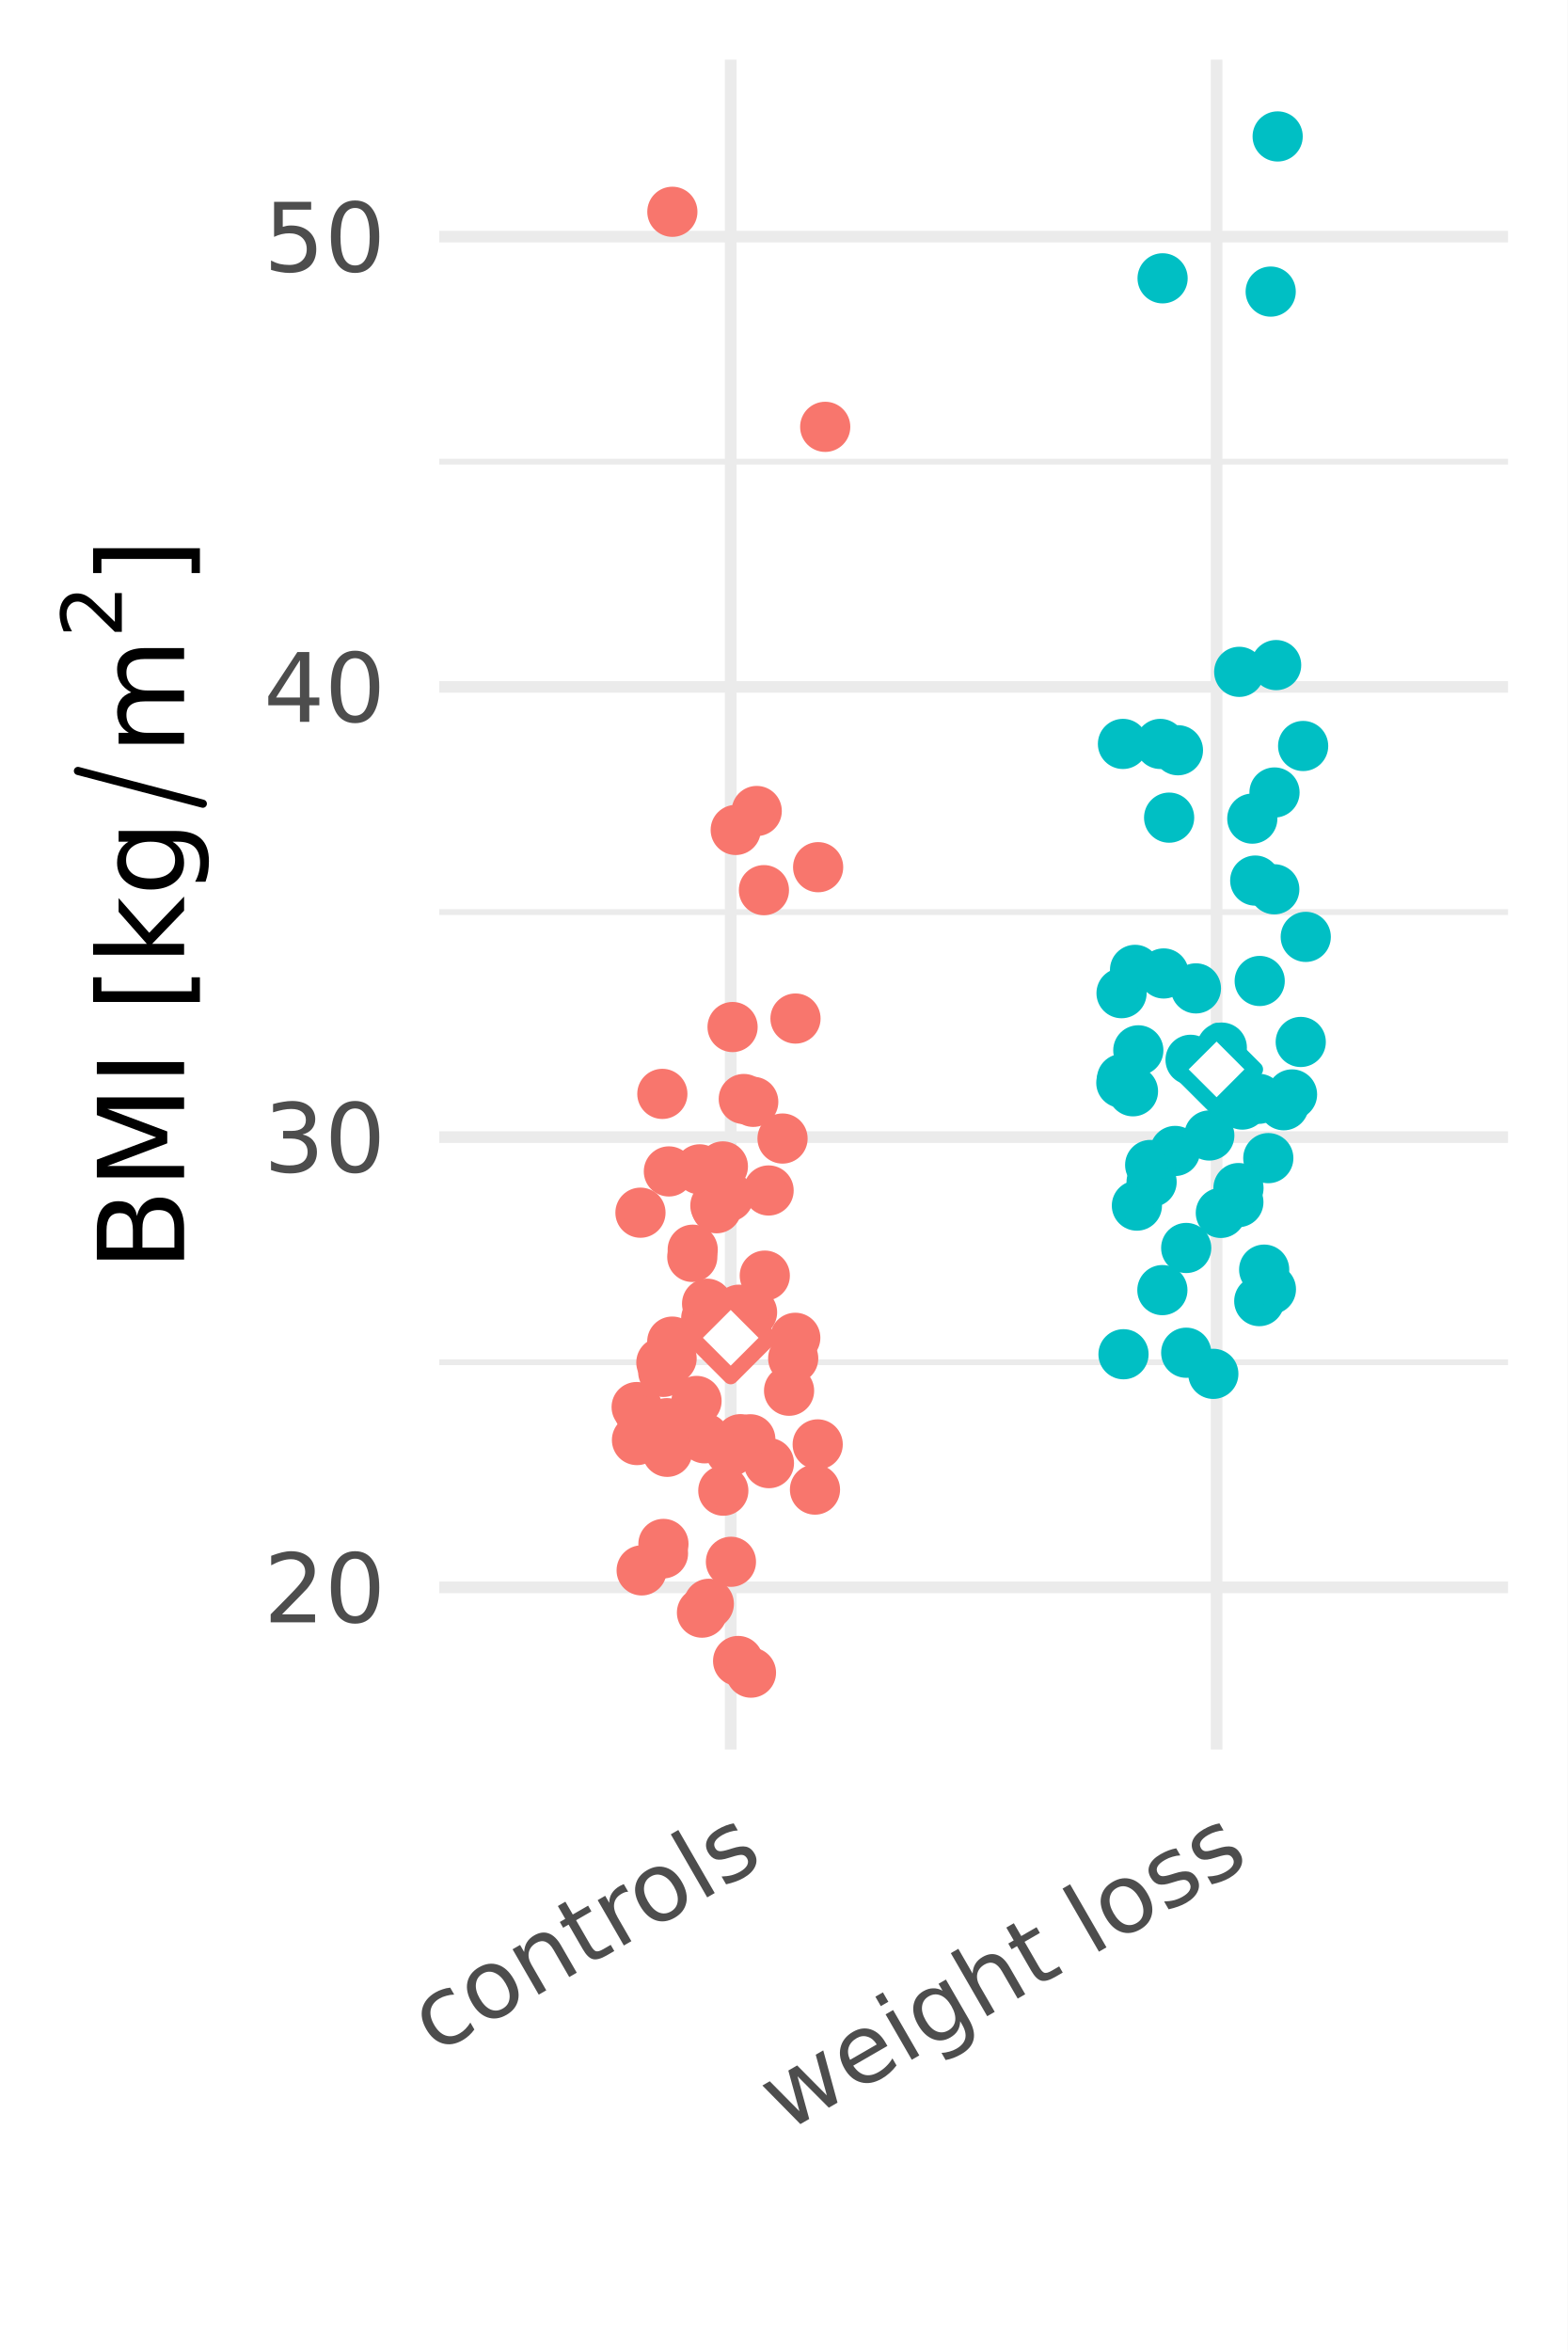
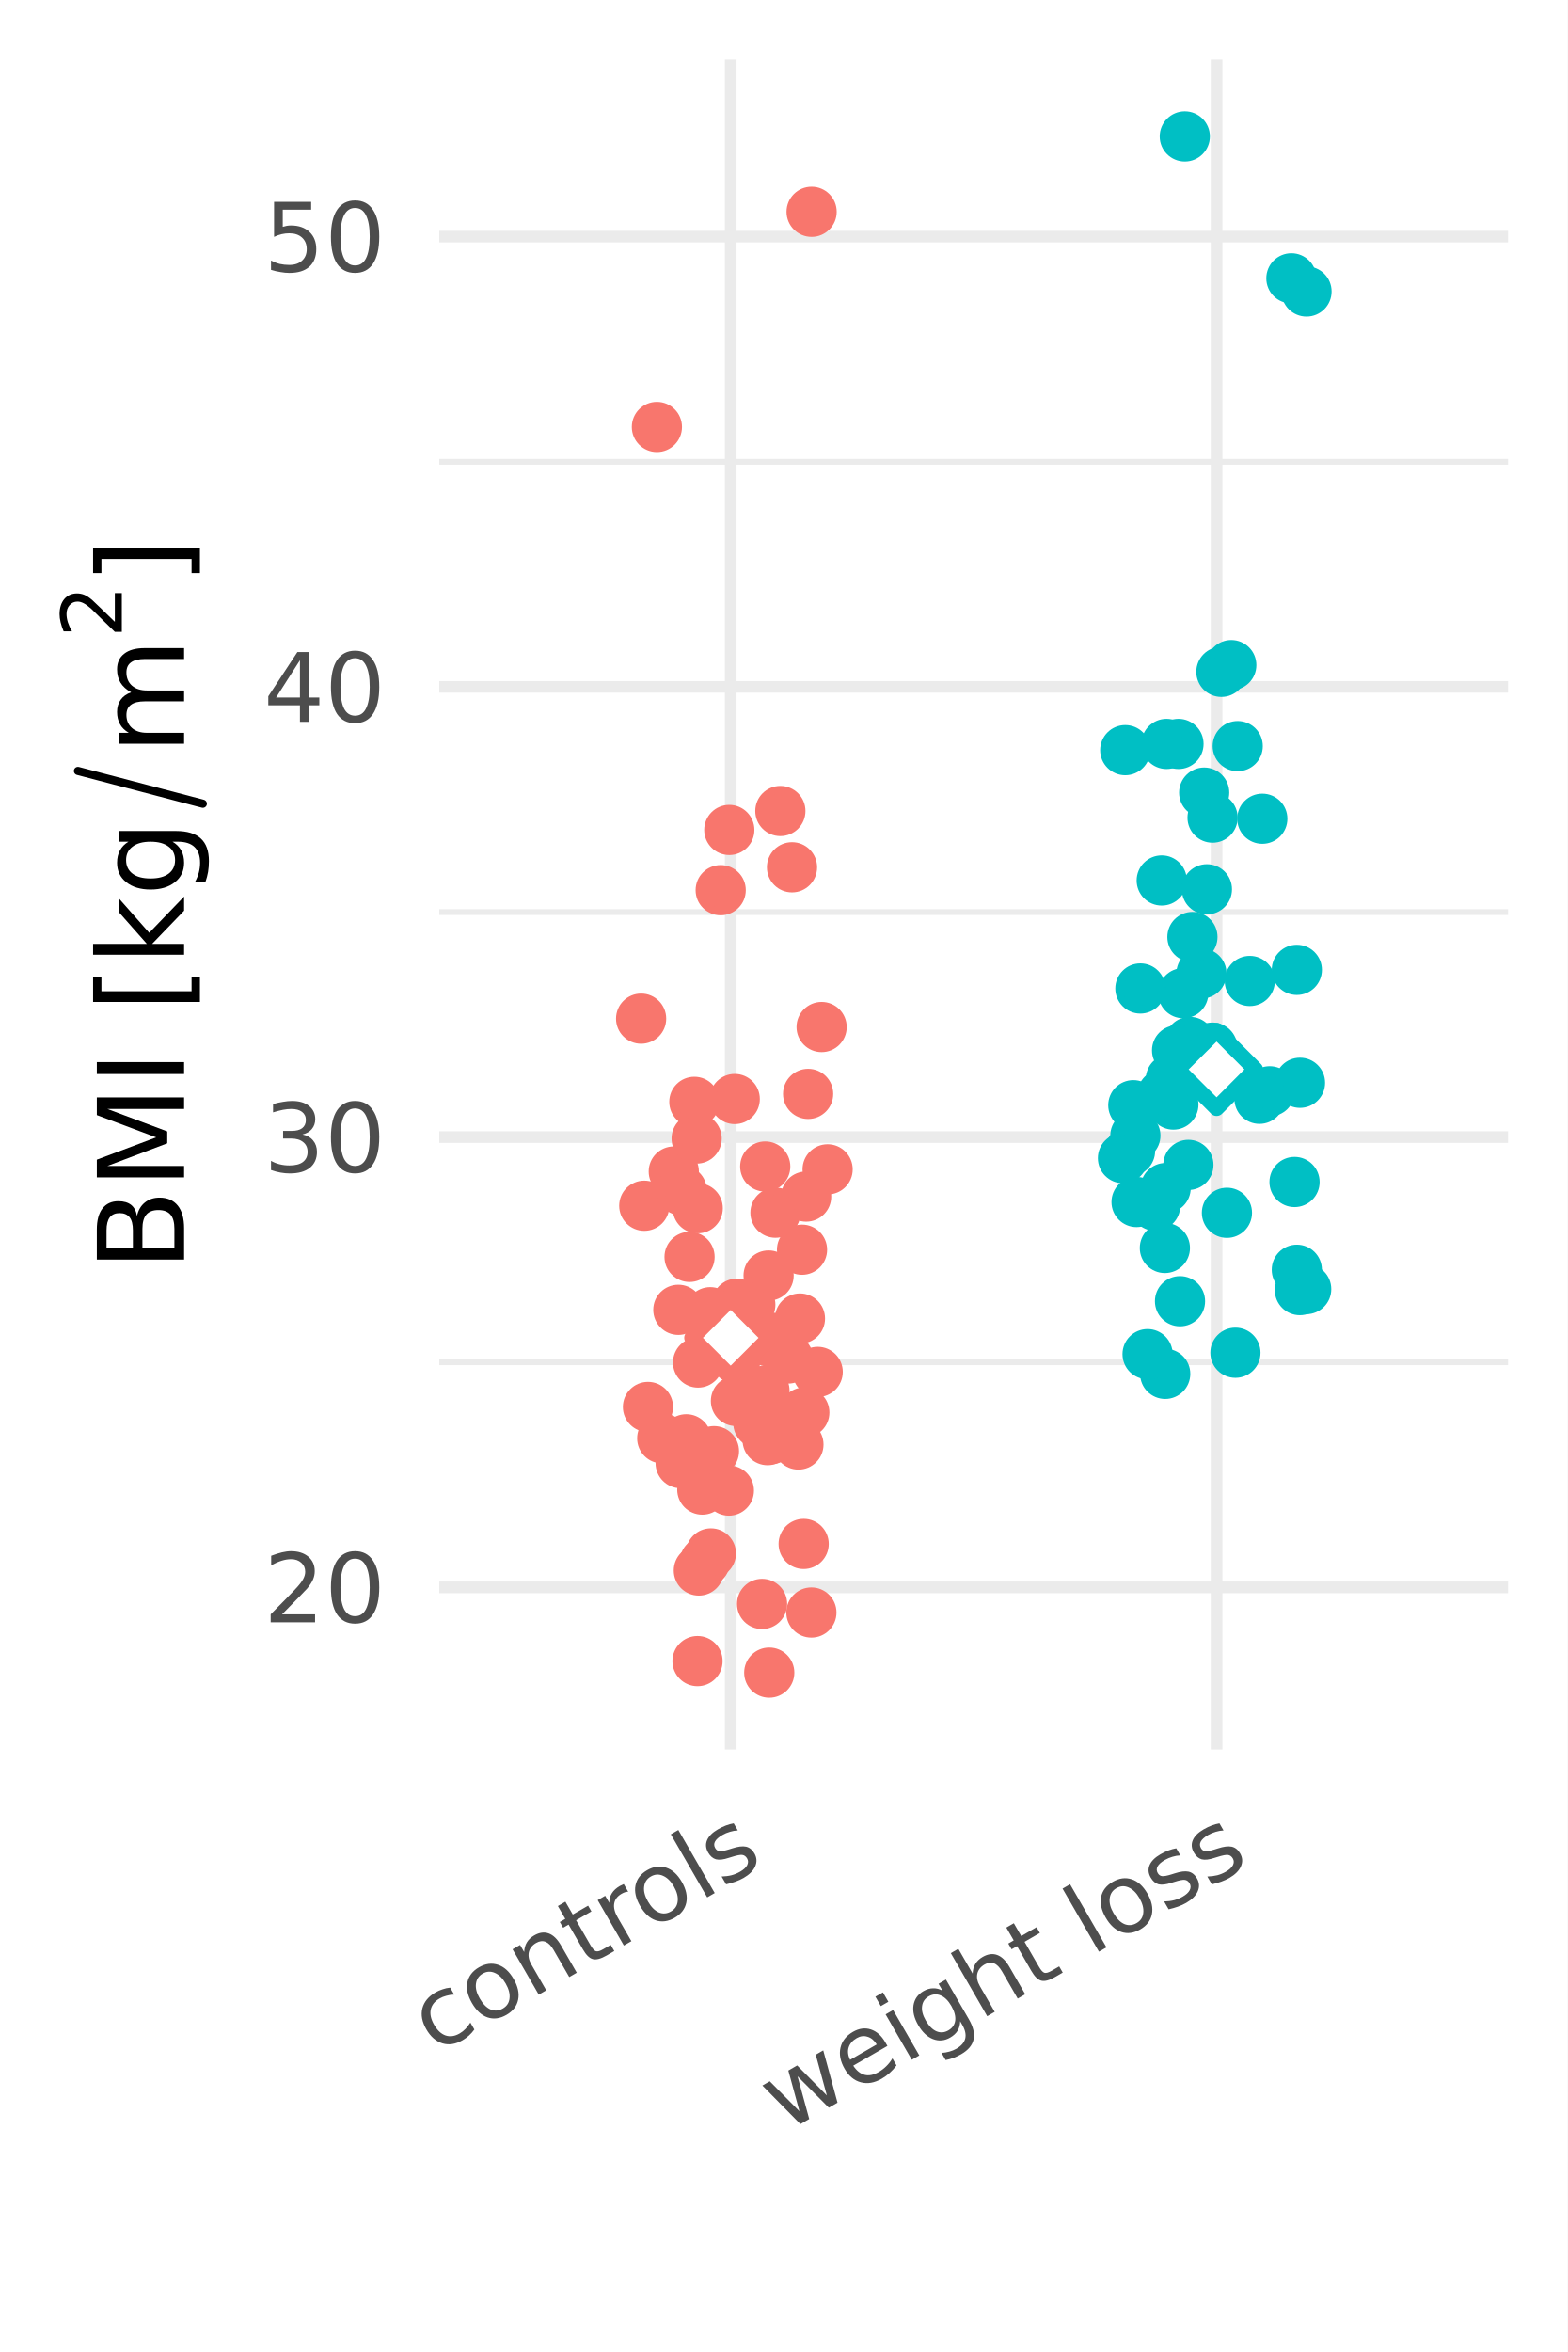
<svg xmlns="http://www.w3.org/2000/svg" class="svglite" width="144.00pt" height="216.00pt" viewBox="0 0 144.00 216.00">
  <defs>
    <style type="text/css">
    .svglite line, .svglite polyline, .svglite polygon, .svglite path, .svglite rect, .svglite circle {
      fill: none;
      stroke: #000000;
      stroke-linecap: round;
      stroke-linejoin: round;
      stroke-miterlimit: 10.00;
    }
  </style>
  </defs>
  <rect width="100%" height="100%" style="stroke: none; fill: #FFFFFF;" />
  <defs>
    <clipPath id="cpMC4wMHwxNDQuMDB8MC4wMHwyMTYuMDA=">
      <rect x="0.00" y="0.00" width="144.00" height="216.00" />
    </clipPath>
  </defs>
  <g clip-path="url(#cpMC4wMHwxNDQuMDB8MC4wMHwyMTYuMDA=)">
</g>
  <defs>
    <clipPath id="cpNDAuMzV8MTM4LjUyfDUuNDh8MTYwLjY3">
      <rect x="40.35" y="5.48" width="98.17" height="155.19" />
    </clipPath>
  </defs>
  <g clip-path="url(#cpNDAuMzV8MTM4LjUyfDUuNDh8MTYwLjY3)">
    <polyline points="40.35,125.11 138.52,125.11 " style="stroke-width: 0.53; stroke: #EBEBEB; stroke-linecap: butt;" />
    <polyline points="40.35,83.76 138.52,83.76 " style="stroke-width: 0.53; stroke: #EBEBEB; stroke-linecap: butt;" />
-     <polyline points="40.35,42.40 138.52,42.40 " style="stroke-width: 0.53; stroke: #EBEBEB; stroke-linecap: butt;" />
+     <polyline points="40.35,42.41 138.52,42.41 " style="stroke-width: 0.53; stroke: #EBEBEB; stroke-linecap: butt;" />
    <polyline points="40.35,145.78 138.52,145.78 " style="stroke-width: 1.07; stroke: #EBEBEB; stroke-linecap: butt;" />
    <polyline points="40.35,104.43 138.52,104.43 " style="stroke-width: 1.07; stroke: #EBEBEB; stroke-linecap: butt;" />
    <polyline points="40.35,63.08 138.52,63.08 " style="stroke-width: 1.07; stroke: #EBEBEB; stroke-linecap: butt;" />
    <polyline points="40.35,21.73 138.52,21.73 " style="stroke-width: 1.07; stroke: #EBEBEB; stroke-linecap: butt;" />
    <polyline points="67.12,160.67 67.12,5.48 " style="stroke-width: 1.07; stroke: #EBEBEB; stroke-linecap: butt;" />
    <polyline points="111.75,160.67 111.75,5.48 " style="stroke-width: 1.07; stroke: #EBEBEB; stroke-linecap: butt;" />
-     <circle cx="60.75" cy="125.13" r="1.95" style="stroke-width: 0.71; stroke: #F8766D; fill: #F8766D;" />
-     <circle cx="68.92" cy="132.18" r="1.95" style="stroke-width: 0.71; stroke: #F8766D; fill: #F8766D;" />
-     <circle cx="60.90" cy="142.66" r="1.95" style="stroke-width: 0.71; stroke: #F8766D; fill: #F8766D;" />
-     <circle cx="64.87" cy="121.08" r="1.95" style="stroke-width: 0.71; stroke: #F8766D; fill: #F8766D;" />
-     <circle cx="63.59" cy="115.43" r="1.95" style="stroke-width: 0.71; stroke: #F8766D; fill: #F8766D;" />
-     <circle cx="66.44" cy="136.90" r="1.95" style="stroke-width: 0.71; stroke: #F8766D; fill: #F8766D;" />
-     <circle cx="67.87" cy="120.28" r="1.95" style="stroke-width: 0.71; stroke: #F8766D; fill: #F8766D;" />
-     <circle cx="61.44" cy="107.58" r="1.95" style="stroke-width: 0.71; stroke: #F8766D; fill: #F8766D;" />
-     <circle cx="70.63" cy="134.37" r="1.95" style="stroke-width: 0.71; stroke: #F8766D; fill: #F8766D;" />
-     <circle cx="64.95" cy="119.73" r="1.95" style="stroke-width: 0.71; stroke: #F8766D; fill: #F8766D;" />
-     <circle cx="75.15" cy="79.64" r="1.95" style="stroke-width: 0.71; stroke: #F8766D; fill: #F8766D;" />
-     <circle cx="60.92" cy="125.99" r="1.95" style="stroke-width: 0.71; stroke: #F8766D; fill: #F8766D;" />
-     <circle cx="63.63" cy="114.77" r="1.95" style="stroke-width: 0.71; stroke: #F8766D; fill: #F8766D;" />
-     <circle cx="72.48" cy="127.72" r="1.95" style="stroke-width: 0.71; stroke: #F8766D; fill: #F8766D;" />
-     <circle cx="64.27" cy="107.39" r="1.95" style="stroke-width: 0.71; stroke: #F8766D; fill: #F8766D;" />
-     <circle cx="67.14" cy="143.43" r="1.95" style="stroke-width: 0.71; stroke: #F8766D; fill: #F8766D;" />
-     <circle cx="65.11" cy="147.29" r="1.95" style="stroke-width: 0.71; stroke: #F8766D; fill: #F8766D;" />
-     <circle cx="67.80" cy="152.54" r="1.95" style="stroke-width: 0.71; stroke: #F8766D; fill: #F8766D;" />
-     <circle cx="73.05" cy="122.86" r="1.95" style="stroke-width: 0.71; stroke: #F8766D; fill: #F8766D;" />
-     <circle cx="61.26" cy="130.70" r="1.95" style="stroke-width: 0.71; stroke: #F8766D; fill: #F8766D;" />
-     <circle cx="58.83" cy="111.37" r="1.95" style="stroke-width: 0.71; stroke: #F8766D; fill: #F8766D;" />
-     <circle cx="70.17" cy="81.75" r="1.95" style="stroke-width: 0.71; stroke: #F8766D; fill: #F8766D;" />
-     <circle cx="69.08" cy="120.52" r="1.95" style="stroke-width: 0.71; stroke: #F8766D; fill: #F8766D;" />
-     <circle cx="64.72" cy="132.09" r="1.95" style="stroke-width: 0.71; stroke: #F8766D; fill: #F8766D;" />
-     <circle cx="72.86" cy="124.75" r="1.95" style="stroke-width: 0.71; stroke: #F8766D; fill: #F8766D;" />
-     <circle cx="65.03" cy="119.82" r="1.95" style="stroke-width: 0.71; stroke: #F8766D; fill: #F8766D;" />
-     <circle cx="61.76" cy="19.45" r="1.95" style="stroke-width: 0.71; stroke: #F8766D; fill: #F8766D;" />
-     <circle cx="68.01" cy="132.17" r="1.95" style="stroke-width: 0.71; stroke: #F8766D; fill: #F8766D;" />
-     <circle cx="70.25" cy="117.15" r="1.95" style="stroke-width: 0.71; stroke: #F8766D; fill: #F8766D;" />
-     <circle cx="66.40" cy="107.12" r="1.95" style="stroke-width: 0.71; stroke: #F8766D; fill: #F8766D;" />
-     <circle cx="67.58" cy="76.22" r="1.95" style="stroke-width: 0.71; stroke: #F8766D; fill: #F8766D;" />
-     <circle cx="67.11" cy="133.27" r="1.95" style="stroke-width: 0.71; stroke: #F8766D; fill: #F8766D;" />
-     <circle cx="69.51" cy="74.48" r="1.95" style="stroke-width: 0.71; stroke: #F8766D; fill: #F8766D;" />
-     <circle cx="73.07" cy="93.54" r="1.95" style="stroke-width: 0.71; stroke: #F8766D; fill: #F8766D;" />
-     <circle cx="58.48" cy="129.22" r="1.95" style="stroke-width: 0.71; stroke: #F8766D; fill: #F8766D;" />
-     <circle cx="71.88" cy="104.56" r="1.95" style="stroke-width: 0.71; stroke: #F8766D; fill: #F8766D;" />
-     <circle cx="68.98" cy="153.61" r="1.95" style="stroke-width: 0.71; stroke: #F8766D; fill: #F8766D;" />
-     <circle cx="68.32" cy="100.93" r="1.95" style="stroke-width: 0.71; stroke: #F8766D; fill: #F8766D;" />
-     <circle cx="63.98" cy="128.66" r="1.95" style="stroke-width: 0.71; stroke: #F8766D; fill: #F8766D;" />
-     <circle cx="75.11" cy="132.65" r="1.95" style="stroke-width: 0.71; stroke: #F8766D; fill: #F8766D;" />
-     <circle cx="60.94" cy="141.79" r="1.95" style="stroke-width: 0.71; stroke: #F8766D; fill: #F8766D;" />
-     <circle cx="58.51" cy="132.25" r="1.95" style="stroke-width: 0.71; stroke: #F8766D; fill: #F8766D;" />
-     <circle cx="58.94" cy="144.22" r="1.95" style="stroke-width: 0.71; stroke: #F8766D; fill: #F8766D;" />
-     <circle cx="69.19" cy="101.19" r="1.95" style="stroke-width: 0.71; stroke: #F8766D; fill: #F8766D;" />
-     <circle cx="65.82" cy="110.96" r="1.95" style="stroke-width: 0.71; stroke: #F8766D; fill: #F8766D;" />
-     <circle cx="65.71" cy="110.72" r="1.95" style="stroke-width: 0.71; stroke: #F8766D; fill: #F8766D;" />
-     <circle cx="67.29" cy="94.32" r="1.95" style="stroke-width: 0.71; stroke: #F8766D; fill: #F8766D;" />
-     <circle cx="64.48" cy="148.10" r="1.95" style="stroke-width: 0.71; stroke: #F8766D; fill: #F8766D;" />
-     <circle cx="61.69" cy="124.75" r="1.95" style="stroke-width: 0.71; stroke: #F8766D; fill: #F8766D;" />
-     <circle cx="61.29" cy="133.33" r="1.95" style="stroke-width: 0.71; stroke: #F8766D; fill: #F8766D;" />
-     <circle cx="75.80" cy="39.20" r="1.95" style="stroke-width: 0.71; stroke: #F8766D; fill: #F8766D;" />
-     <circle cx="61.75" cy="123.21" r="1.95" style="stroke-width: 0.71; stroke: #F8766D; fill: #F8766D;" />
-     <circle cx="70.60" cy="109.33" r="1.95" style="stroke-width: 0.71; stroke: #F8766D; fill: #F8766D;" />
-     <circle cx="58.76" cy="129.71" r="1.95" style="stroke-width: 0.71; stroke: #F8766D; fill: #F8766D;" />
-     <circle cx="66.92" cy="109.89" r="1.95" style="stroke-width: 0.71; stroke: #F8766D; fill: #F8766D;" />
-     <circle cx="74.86" cy="136.80" r="1.95" style="stroke-width: 0.71; stroke: #F8766D; fill: #F8766D;" />
-     <circle cx="60.84" cy="100.46" r="1.95" style="stroke-width: 0.71; stroke: #F8766D; fill: #F8766D;" />
-     <circle cx="115.30" cy="80.87" r="1.95" style="stroke-width: 0.71; stroke: #00BFC4; fill: #00BFC4;" />
-     <circle cx="103.06" cy="99.09" r="1.95" style="stroke-width: 0.71; stroke: #00BFC4; fill: #00BFC4;" />
-     <circle cx="115.61" cy="100.91" r="1.95" style="stroke-width: 0.71; stroke: #00BFC4; fill: #00BFC4;" />
-     <circle cx="106.89" cy="89.40" r="1.95" style="stroke-width: 0.71; stroke: #00BFC4; fill: #00BFC4;" />
-     <circle cx="104.26" cy="89.07" r="1.95" style="stroke-width: 0.71; stroke: #00BFC4; fill: #00BFC4;" />
-     <circle cx="115.67" cy="119.49" r="1.95" style="stroke-width: 0.71; stroke: #00BFC4; fill: #00BFC4;" />
-     <circle cx="103.15" cy="68.32" r="1.95" style="stroke-width: 0.71; stroke: #00BFC4; fill: #00BFC4;" />
-     <circle cx="113.75" cy="110.40" r="1.95" style="stroke-width: 0.71; stroke: #00BFC4; fill: #00BFC4;" />
-     <circle cx="112.23" cy="96.21" r="1.95" style="stroke-width: 0.71; stroke: #00BFC4; fill: #00BFC4;" />
-     <circle cx="104.07" cy="100.22" r="1.95" style="stroke-width: 0.71; stroke: #00BFC4; fill: #00BFC4;" />
-     <circle cx="103.02" cy="91.21" r="1.95" style="stroke-width: 0.71; stroke: #00BFC4; fill: #00BFC4;" />
-     <circle cx="103.00" cy="99.44" r="1.95" style="stroke-width: 0.71; stroke: #00BFC4; fill: #00BFC4;" />
-     <circle cx="108.96" cy="114.61" r="1.95" style="stroke-width: 0.71; stroke: #00BFC4; fill: #00BFC4;" />
-     <circle cx="106.79" cy="25.56" r="1.95" style="stroke-width: 0.71; stroke: #00BFC4; fill: #00BFC4;" />
-     <circle cx="116.50" cy="106.36" r="1.95" style="stroke-width: 0.71; stroke: #00BFC4; fill: #00BFC4;" />
-     <circle cx="108.20" cy="68.90" r="1.95" style="stroke-width: 0.71; stroke: #00BFC4; fill: #00BFC4;" />
-     <circle cx="115.03" cy="75.18" r="1.95" style="stroke-width: 0.71; stroke: #00BFC4; fill: #00BFC4;" />
-     <circle cx="117.36" cy="12.53" r="1.95" style="stroke-width: 0.71; stroke: #00BFC4; fill: #00BFC4;" />
-     <circle cx="116.12" cy="116.60" r="1.95" style="stroke-width: 0.71; stroke: #00BFC4; fill: #00BFC4;" />
-     <circle cx="108.96" cy="124.23" r="1.95" style="stroke-width: 0.71; stroke: #00BFC4; fill: #00BFC4;" />
-     <circle cx="113.83" cy="61.70" r="1.95" style="stroke-width: 0.71; stroke: #00BFC4; fill: #00BFC4;" />
-     <circle cx="111.08" cy="104.28" r="1.95" style="stroke-width: 0.71; stroke: #00BFC4; fill: #00BFC4;" />
-     <circle cx="104.43" cy="110.72" r="1.95" style="stroke-width: 0.71; stroke: #00BFC4; fill: #00BFC4;" />
-     <circle cx="111.45" cy="126.17" r="1.95" style="stroke-width: 0.71; stroke: #00BFC4; fill: #00BFC4;" />
-     <circle cx="119.70" cy="68.51" r="1.95" style="stroke-width: 0.71; stroke: #00BFC4; fill: #00BFC4;" />
-     <circle cx="107.94" cy="105.70" r="1.95" style="stroke-width: 0.71; stroke: #00BFC4; fill: #00BFC4;" />
-     <circle cx="105.78" cy="108.55" r="1.95" style="stroke-width: 0.71; stroke: #00BFC4; fill: #00BFC4;" />
-     <circle cx="116.74" cy="118.40" r="1.95" style="stroke-width: 0.71; stroke: #00BFC4; fill: #00BFC4;" />
-     <circle cx="117.07" cy="72.78" r="1.95" style="stroke-width: 0.71; stroke: #00BFC4; fill: #00BFC4;" />
-     <circle cx="118.68" cy="100.51" r="1.95" style="stroke-width: 0.71; stroke: #00BFC4; fill: #00BFC4;" />
-     <circle cx="116.72" cy="26.78" r="1.95" style="stroke-width: 0.71; stroke: #00BFC4; fill: #00BFC4;" />
-     <circle cx="107.39" cy="75.09" r="1.95" style="stroke-width: 0.71; stroke: #00BFC4; fill: #00BFC4;" />
-     <circle cx="109.85" cy="90.77" r="1.95" style="stroke-width: 0.71; stroke: #00BFC4; fill: #00BFC4;" />
-     <circle cx="114.11" cy="101.44" r="1.95" style="stroke-width: 0.71; stroke: #00BFC4; fill: #00BFC4;" />
-     <circle cx="109.36" cy="97.33" r="1.95" style="stroke-width: 0.71; stroke: #00BFC4; fill: #00BFC4;" />
-     <circle cx="115.71" cy="90.09" r="1.95" style="stroke-width: 0.71; stroke: #00BFC4; fill: #00BFC4;" />
-     <circle cx="103.20" cy="124.37" r="1.95" style="stroke-width: 0.71; stroke: #00BFC4; fill: #00BFC4;" />
-     <circle cx="106.58" cy="68.32" r="1.95" style="stroke-width: 0.71; stroke: #00BFC4; fill: #00BFC4;" />
-     <circle cx="119.48" cy="95.69" r="1.95" style="stroke-width: 0.71; stroke: #00BFC4; fill: #00BFC4;" />
-     <circle cx="106.77" cy="118.48" r="1.95" style="stroke-width: 0.71; stroke: #00BFC4; fill: #00BFC4;" />
-     <circle cx="105.65" cy="106.99" r="1.95" style="stroke-width: 0.71; stroke: #00BFC4; fill: #00BFC4;" />
-     <circle cx="113.76" cy="109.11" r="1.95" style="stroke-width: 0.71; stroke: #00BFC4; fill: #00BFC4;" />
-     <circle cx="117.05" cy="81.67" r="1.95" style="stroke-width: 0.71; stroke: #00BFC4; fill: #00BFC4;" />
-     <circle cx="117.92" cy="101.50" r="1.95" style="stroke-width: 0.71; stroke: #00BFC4; fill: #00BFC4;" />
-     <circle cx="112.14" cy="111.39" r="1.95" style="stroke-width: 0.71; stroke: #00BFC4; fill: #00BFC4;" />
-     <circle cx="104.56" cy="96.46" r="1.95" style="stroke-width: 0.71; stroke: #00BFC4; fill: #00BFC4;" />
-     <circle cx="119.94" cy="86.04" r="1.95" style="stroke-width: 0.71; stroke: #00BFC4; fill: #00BFC4;" />
-     <circle cx="117.22" cy="61.08" r="1.95" style="stroke-width: 0.71; stroke: #00BFC4; fill: #00BFC4;" />
+     <circle cx="64.12" cy="125.13" r="1.95" style="stroke-width: 0.71; stroke: #F8766D; fill: #F8766D;" />
+     <circle cx="63.04" cy="132.18" r="1.95" style="stroke-width: 0.71; stroke: #F8766D; fill: #F8766D;" />
+     <circle cx="65.30" cy="142.66" r="1.95" style="stroke-width: 0.71; stroke: #F8766D; fill: #F8766D;" />
+     <circle cx="73.48" cy="121.09" r="1.95" style="stroke-width: 0.71; stroke: #F8766D; fill: #F8766D;" />
+     <circle cx="63.34" cy="115.43" r="1.95" style="stroke-width: 0.71; stroke: #F8766D; fill: #F8766D;" />
+     <circle cx="66.95" cy="136.89" r="1.95" style="stroke-width: 0.71; stroke: #F8766D; fill: #F8766D;" />
+     <circle cx="62.31" cy="120.29" r="1.95" style="stroke-width: 0.71; stroke: #F8766D; fill: #F8766D;" />
+     <circle cx="61.89" cy="107.59" r="1.95" style="stroke-width: 0.71; stroke: #F8766D; fill: #F8766D;" />
+     <circle cx="62.52" cy="134.37" r="1.95" style="stroke-width: 0.71; stroke: #F8766D; fill: #F8766D;" />
+     <circle cx="67.69" cy="119.73" r="1.95" style="stroke-width: 0.71; stroke: #F8766D; fill: #F8766D;" />
+     <circle cx="72.75" cy="79.65" r="1.95" style="stroke-width: 0.71; stroke: #F8766D; fill: #F8766D;" />
+     <circle cx="75.11" cy="125.99" r="1.95" style="stroke-width: 0.71; stroke: #F8766D; fill: #F8766D;" />
+     <circle cx="73.67" cy="114.77" r="1.95" style="stroke-width: 0.71; stroke: #F8766D; fill: #F8766D;" />
+     <circle cx="70.22" cy="127.72" r="1.95" style="stroke-width: 0.71; stroke: #F8766D; fill: #F8766D;" />
+     <circle cx="76.02" cy="107.39" r="1.95" style="stroke-width: 0.71; stroke: #F8766D; fill: #F8766D;" />
+     <circle cx="64.75" cy="143.42" r="1.95" style="stroke-width: 0.71; stroke: #F8766D; fill: #F8766D;" />
+     <circle cx="70.00" cy="147.30" r="1.95" style="stroke-width: 0.71; stroke: #F8766D; fill: #F8766D;" />
+     <circle cx="64.07" cy="152.55" r="1.95" style="stroke-width: 0.71; stroke: #F8766D; fill: #F8766D;" />
+     <circle cx="70.95" cy="122.86" r="1.95" style="stroke-width: 0.71; stroke: #F8766D; fill: #F8766D;" />
+     <circle cx="69.66" cy="130.70" r="1.95" style="stroke-width: 0.71; stroke: #F8766D; fill: #F8766D;" />
+     <circle cx="71.23" cy="111.37" r="1.95" style="stroke-width: 0.71; stroke: #F8766D; fill: #F8766D;" />
+     <circle cx="66.20" cy="81.75" r="1.95" style="stroke-width: 0.71; stroke: #F8766D; fill: #F8766D;" />
+     <circle cx="65.24" cy="120.51" r="1.95" style="stroke-width: 0.71; stroke: #F8766D; fill: #F8766D;" />
+     <circle cx="60.83" cy="132.09" r="1.95" style="stroke-width: 0.71; stroke: #F8766D; fill: #F8766D;" />
+     <circle cx="67.58" cy="124.75" r="1.95" style="stroke-width: 0.71; stroke: #F8766D; fill: #F8766D;" />
+     <circle cx="68.92" cy="119.82" r="1.95" style="stroke-width: 0.71; stroke: #F8766D; fill: #F8766D;" />
+     <circle cx="74.55" cy="19.45" r="1.95" style="stroke-width: 0.71; stroke: #F8766D; fill: #F8766D;" />
+     <circle cx="70.81" cy="132.17" r="1.95" style="stroke-width: 0.71; stroke: #F8766D; fill: #F8766D;" />
+     <circle cx="70.60" cy="117.14" r="1.95" style="stroke-width: 0.71; stroke: #F8766D; fill: #F8766D;" />
+     <circle cx="70.29" cy="107.13" r="1.95" style="stroke-width: 0.71; stroke: #F8766D; fill: #F8766D;" />
+     <circle cx="66.99" cy="76.22" r="1.95" style="stroke-width: 0.71; stroke: #F8766D; fill: #F8766D;" />
+     <circle cx="65.58" cy="133.27" r="1.95" style="stroke-width: 0.71; stroke: #F8766D; fill: #F8766D;" />
+     <circle cx="71.68" cy="74.48" r="1.95" style="stroke-width: 0.71; stroke: #F8766D; fill: #F8766D;" />
+     <circle cx="58.89" cy="93.55" r="1.95" style="stroke-width: 0.71; stroke: #F8766D; fill: #F8766D;" />
+     <circle cx="59.52" cy="129.21" r="1.95" style="stroke-width: 0.71; stroke: #F8766D; fill: #F8766D;" />
+     <circle cx="63.99" cy="104.56" r="1.95" style="stroke-width: 0.71; stroke: #F8766D; fill: #F8766D;" />
+     <circle cx="70.66" cy="153.61" r="1.95" style="stroke-width: 0.71; stroke: #F8766D; fill: #F8766D;" />
+     <circle cx="67.49" cy="100.93" r="1.95" style="stroke-width: 0.71; stroke: #F8766D; fill: #F8766D;" />
+     <circle cx="67.60" cy="128.66" r="1.95" style="stroke-width: 0.71; stroke: #F8766D; fill: #F8766D;" />
+     <circle cx="73.34" cy="132.66" r="1.95" style="stroke-width: 0.71; stroke: #F8766D; fill: #F8766D;" />
+     <circle cx="73.82" cy="141.79" r="1.95" style="stroke-width: 0.71; stroke: #F8766D; fill: #F8766D;" />
+     <circle cx="70.51" cy="132.26" r="1.95" style="stroke-width: 0.71; stroke: #F8766D; fill: #F8766D;" />
+     <circle cx="64.19" cy="144.23" r="1.95" style="stroke-width: 0.71; stroke: #F8766D; fill: #F8766D;" />
+     <circle cx="63.78" cy="101.19" r="1.95" style="stroke-width: 0.71; stroke: #F8766D; fill: #F8766D;" />
+     <circle cx="64.09" cy="110.96" r="1.95" style="stroke-width: 0.71; stroke: #F8766D; fill: #F8766D;" />
+     <circle cx="59.18" cy="110.73" r="1.95" style="stroke-width: 0.71; stroke: #F8766D; fill: #F8766D;" />
+     <circle cx="75.47" cy="94.32" r="1.95" style="stroke-width: 0.71; stroke: #F8766D; fill: #F8766D;" />
+     <circle cx="74.53" cy="148.09" r="1.95" style="stroke-width: 0.71; stroke: #F8766D; fill: #F8766D;" />
+     <circle cx="72.39" cy="124.76" r="1.95" style="stroke-width: 0.71; stroke: #F8766D; fill: #F8766D;" />
+     <circle cx="64.46" cy="133.34" r="1.95" style="stroke-width: 0.71; stroke: #F8766D; fill: #F8766D;" />
+     <circle cx="60.34" cy="39.21" r="1.95" style="stroke-width: 0.71; stroke: #F8766D; fill: #F8766D;" />
+     <circle cx="70.65" cy="123.21" r="1.95" style="stroke-width: 0.71; stroke: #F8766D; fill: #F8766D;" />
+     <circle cx="62.62" cy="109.33" r="1.95" style="stroke-width: 0.71; stroke: #F8766D; fill: #F8766D;" />
+     <circle cx="73.88" cy="129.72" r="1.95" style="stroke-width: 0.71; stroke: #F8766D; fill: #F8766D;" />
+     <circle cx="74.05" cy="109.89" r="1.95" style="stroke-width: 0.71; stroke: #F8766D; fill: #F8766D;" />
+     <circle cx="64.51" cy="136.80" r="1.95" style="stroke-width: 0.71; stroke: #F8766D; fill: #F8766D;" />
+     <circle cx="74.23" cy="100.46" r="1.95" style="stroke-width: 0.71; stroke: #F8766D; fill: #F8766D;" />
+     <circle cx="106.71" cy="80.86" r="1.95" style="stroke-width: 0.71; stroke: #00BFC4; fill: #00BFC4;" />
+     <circle cx="107.55" cy="99.10" r="1.95" style="stroke-width: 0.71; stroke: #00BFC4; fill: #00BFC4;" />
+     <circle cx="115.69" cy="100.91" r="1.95" style="stroke-width: 0.71; stroke: #00BFC4; fill: #00BFC4;" />
+     <circle cx="110.36" cy="89.40" r="1.95" style="stroke-width: 0.71; stroke: #00BFC4; fill: #00BFC4;" />
+     <circle cx="119.12" cy="89.07" r="1.95" style="stroke-width: 0.71; stroke: #00BFC4; fill: #00BFC4;" />
+     <circle cx="108.39" cy="119.50" r="1.95" style="stroke-width: 0.71; stroke: #00BFC4; fill: #00BFC4;" />
+     <circle cx="108.25" cy="68.32" r="1.95" style="stroke-width: 0.71; stroke: #00BFC4; fill: #00BFC4;" />
+     <circle cx="104.40" cy="110.39" r="1.95" style="stroke-width: 0.71; stroke: #00BFC4; fill: #00BFC4;" />
+     <circle cx="111.36" cy="96.21" r="1.95" style="stroke-width: 0.71; stroke: #00BFC4; fill: #00BFC4;" />
+     <circle cx="116.63" cy="100.22" r="1.95" style="stroke-width: 0.71; stroke: #00BFC4; fill: #00BFC4;" />
+     <circle cx="108.69" cy="91.21" r="1.95" style="stroke-width: 0.71; stroke: #00BFC4; fill: #00BFC4;" />
+     <circle cx="119.41" cy="99.44" r="1.95" style="stroke-width: 0.71; stroke: #00BFC4; fill: #00BFC4;" />
+     <circle cx="107.00" cy="114.61" r="1.95" style="stroke-width: 0.71; stroke: #00BFC4; fill: #00BFC4;" />
+     <circle cx="118.62" cy="25.56" r="1.95" style="stroke-width: 0.71; stroke: #00BFC4; fill: #00BFC4;" />
+     <circle cx="103.15" cy="106.36" r="1.95" style="stroke-width: 0.71; stroke: #00BFC4; fill: #00BFC4;" />
+     <circle cx="103.36" cy="68.89" r="1.95" style="stroke-width: 0.71; stroke: #00BFC4; fill: #00BFC4;" />
+     <circle cx="115.95" cy="75.19" r="1.95" style="stroke-width: 0.71; stroke: #00BFC4; fill: #00BFC4;" />
+     <circle cx="108.83" cy="12.53" r="1.95" style="stroke-width: 0.71; stroke: #00BFC4; fill: #00BFC4;" />
+     <circle cx="119.12" cy="116.61" r="1.95" style="stroke-width: 0.71; stroke: #00BFC4; fill: #00BFC4;" />
+     <circle cx="113.48" cy="124.23" r="1.95" style="stroke-width: 0.71; stroke: #00BFC4; fill: #00BFC4;" />
+     <circle cx="112.19" cy="61.70" r="1.95" style="stroke-width: 0.71; stroke: #00BFC4; fill: #00BFC4;" />
+     <circle cx="104.29" cy="104.29" r="1.95" style="stroke-width: 0.71; stroke: #00BFC4; fill: #00BFC4;" />
+     <circle cx="106.11" cy="110.73" r="1.95" style="stroke-width: 0.71; stroke: #00BFC4; fill: #00BFC4;" />
+     <circle cx="107.03" cy="126.17" r="1.95" style="stroke-width: 0.71; stroke: #00BFC4; fill: #00BFC4;" />
+     <circle cx="113.69" cy="68.52" r="1.95" style="stroke-width: 0.71; stroke: #00BFC4; fill: #00BFC4;" />
+     <circle cx="103.80" cy="105.70" r="1.95" style="stroke-width: 0.71; stroke: #00BFC4; fill: #00BFC4;" />
+     <circle cx="118.91" cy="108.55" r="1.95" style="stroke-width: 0.71; stroke: #00BFC4; fill: #00BFC4;" />
+     <circle cx="119.98" cy="118.39" r="1.95" style="stroke-width: 0.71; stroke: #00BFC4; fill: #00BFC4;" />
+     <circle cx="110.61" cy="72.79" r="1.95" style="stroke-width: 0.71; stroke: #00BFC4; fill: #00BFC4;" />
+     <circle cx="106.78" cy="100.51" r="1.95" style="stroke-width: 0.71; stroke: #00BFC4; fill: #00BFC4;" />
+     <circle cx="120.01" cy="26.77" r="1.95" style="stroke-width: 0.71; stroke: #00BFC4; fill: #00BFC4;" />
+     <circle cx="111.38" cy="75.09" r="1.95" style="stroke-width: 0.71; stroke: #00BFC4; fill: #00BFC4;" />
+     <circle cx="104.75" cy="90.78" r="1.95" style="stroke-width: 0.71; stroke: #00BFC4; fill: #00BFC4;" />
+     <circle cx="107.78" cy="101.44" r="1.95" style="stroke-width: 0.71; stroke: #00BFC4; fill: #00BFC4;" />
+     <circle cx="109.85" cy="97.33" r="1.95" style="stroke-width: 0.71; stroke: #00BFC4; fill: #00BFC4;" />
+     <circle cx="114.80" cy="90.09" r="1.95" style="stroke-width: 0.71; stroke: #00BFC4; fill: #00BFC4;" />
+     <circle cx="105.41" cy="124.36" r="1.95" style="stroke-width: 0.71; stroke: #00BFC4; fill: #00BFC4;" />
+     <circle cx="107.15" cy="68.32" r="1.95" style="stroke-width: 0.71; stroke: #00BFC4; fill: #00BFC4;" />
+     <circle cx="109.30" cy="95.69" r="1.95" style="stroke-width: 0.71; stroke: #00BFC4; fill: #00BFC4;" />
+     <circle cx="119.40" cy="118.48" r="1.95" style="stroke-width: 0.71; stroke: #00BFC4; fill: #00BFC4;" />
+     <circle cx="109.16" cy="106.98" r="1.95" style="stroke-width: 0.71; stroke: #00BFC4; fill: #00BFC4;" />
+     <circle cx="107.07" cy="109.11" r="1.95" style="stroke-width: 0.71; stroke: #00BFC4; fill: #00BFC4;" />
+     <circle cx="110.86" cy="81.67" r="1.95" style="stroke-width: 0.71; stroke: #00BFC4; fill: #00BFC4;" />
+     <circle cx="104.10" cy="101.50" r="1.95" style="stroke-width: 0.71; stroke: #00BFC4; fill: #00BFC4;" />
+     <circle cx="112.70" cy="111.38" r="1.95" style="stroke-width: 0.71; stroke: #00BFC4; fill: #00BFC4;" />
+     <circle cx="108.12" cy="96.46" r="1.95" style="stroke-width: 0.71; stroke: #00BFC4; fill: #00BFC4;" />
+     <circle cx="109.53" cy="86.05" r="1.95" style="stroke-width: 0.71; stroke: #00BFC4; fill: #00BFC4;" />
+     <circle cx="113.10" cy="61.08" r="1.95" style="stroke-width: 0.71; stroke: #00BFC4; fill: #00BFC4;" />
    <polygon points="67.12,126.42 70.68,122.86 67.12,119.30 63.56,122.86 " style="stroke-width: 1.42; stroke: #F8766D; fill: #FFFFFF;" />
-     <polygon points="111.75,101.77 115.31,98.21 111.75,94.65 108.18,98.21 " style="stroke-width: 1.42; stroke: #00BFC4; fill: #FFFFFF;" />
+     <polygon points="111.75,101.78 115.31,98.21 111.75,94.65 108.18,98.21 " style="stroke-width: 1.42; stroke: #00BFC4; fill: #FFFFFF;" />
  </g>
  <g clip-path="url(#cpMC4wMHwxNDQuMDB8MC4wMHwyMTYuMDA=)">
    <text x="35.42" y="148.99" text-anchor="end" style="font-size: 8.80px; fill: #4D4D4D; font-family: DejaVu Sans;" textLength="11.19px" lengthAdjust="spacingAndGlyphs">20</text>
    <text x="35.42" y="107.64" text-anchor="end" style="font-size: 8.80px; fill: #4D4D4D; font-family: DejaVu Sans;" textLength="11.19px" lengthAdjust="spacingAndGlyphs">30</text>
    <text x="35.42" y="66.29" text-anchor="end" style="font-size: 8.80px; fill: #4D4D4D; font-family: DejaVu Sans;" textLength="11.19px" lengthAdjust="spacingAndGlyphs">40</text>
    <text x="35.42" y="24.94" text-anchor="end" style="font-size: 8.80px; fill: #4D4D4D; font-family: DejaVu Sans;" textLength="11.19px" lengthAdjust="spacingAndGlyphs">50</text>
    <text transform="translate(70.33,171.15) rotate(-30)" text-anchor="end" style="font-size: 8.80px; fill: #4D4D4D; font-family: DejaVu Sans;" textLength="35.09px" lengthAdjust="spacingAndGlyphs">controls</text>
    <text transform="translate(114.95,171.15) rotate(-30)" text-anchor="end" style="font-size: 8.80px; fill: #4D4D4D; font-family: DejaVu Sans;" textLength="49.46px" lengthAdjust="spacingAndGlyphs">weight loss</text>
    <text transform="translate(16.91,116.75) rotate(-90)" style="font-size: 11.00px; font-family: DejaVu Sans;" textLength="28.07px" lengthAdjust="spacingAndGlyphs">BMI [</text>
    <text transform="translate(16.91,88.68) rotate(-90)" style="font-size: 11.00px; font-family: DejaVu Sans;" textLength="6.37px" lengthAdjust="spacingAndGlyphs">k</text>
    <text transform="translate(16.91,82.30) rotate(-90)" style="font-size: 11.00px; font-family: DejaVu Sans;" textLength="6.98px" lengthAdjust="spacingAndGlyphs">g</text>
    <polyline points="18.63,73.81 7.16,70.80 " style="stroke-width: 0.75;" />
    <text transform="translate(16.91,69.30) rotate(-90)" style="font-size: 11.00px; font-family: DejaVu Sans;" textLength="10.71px" lengthAdjust="spacingAndGlyphs">m</text>
    <text transform="translate(11.19,58.59) rotate(-90)" style="font-size: 7.70px; font-family: DejaVu Sans;" textLength="4.90px" lengthAdjust="spacingAndGlyphs">2</text>
    <text transform="translate(16.91,53.69) rotate(-90)" style="font-size: 11.00px; font-family: DejaVu Sans;" textLength="4.29px" lengthAdjust="spacingAndGlyphs">]</text>
  </g>
</svg>
